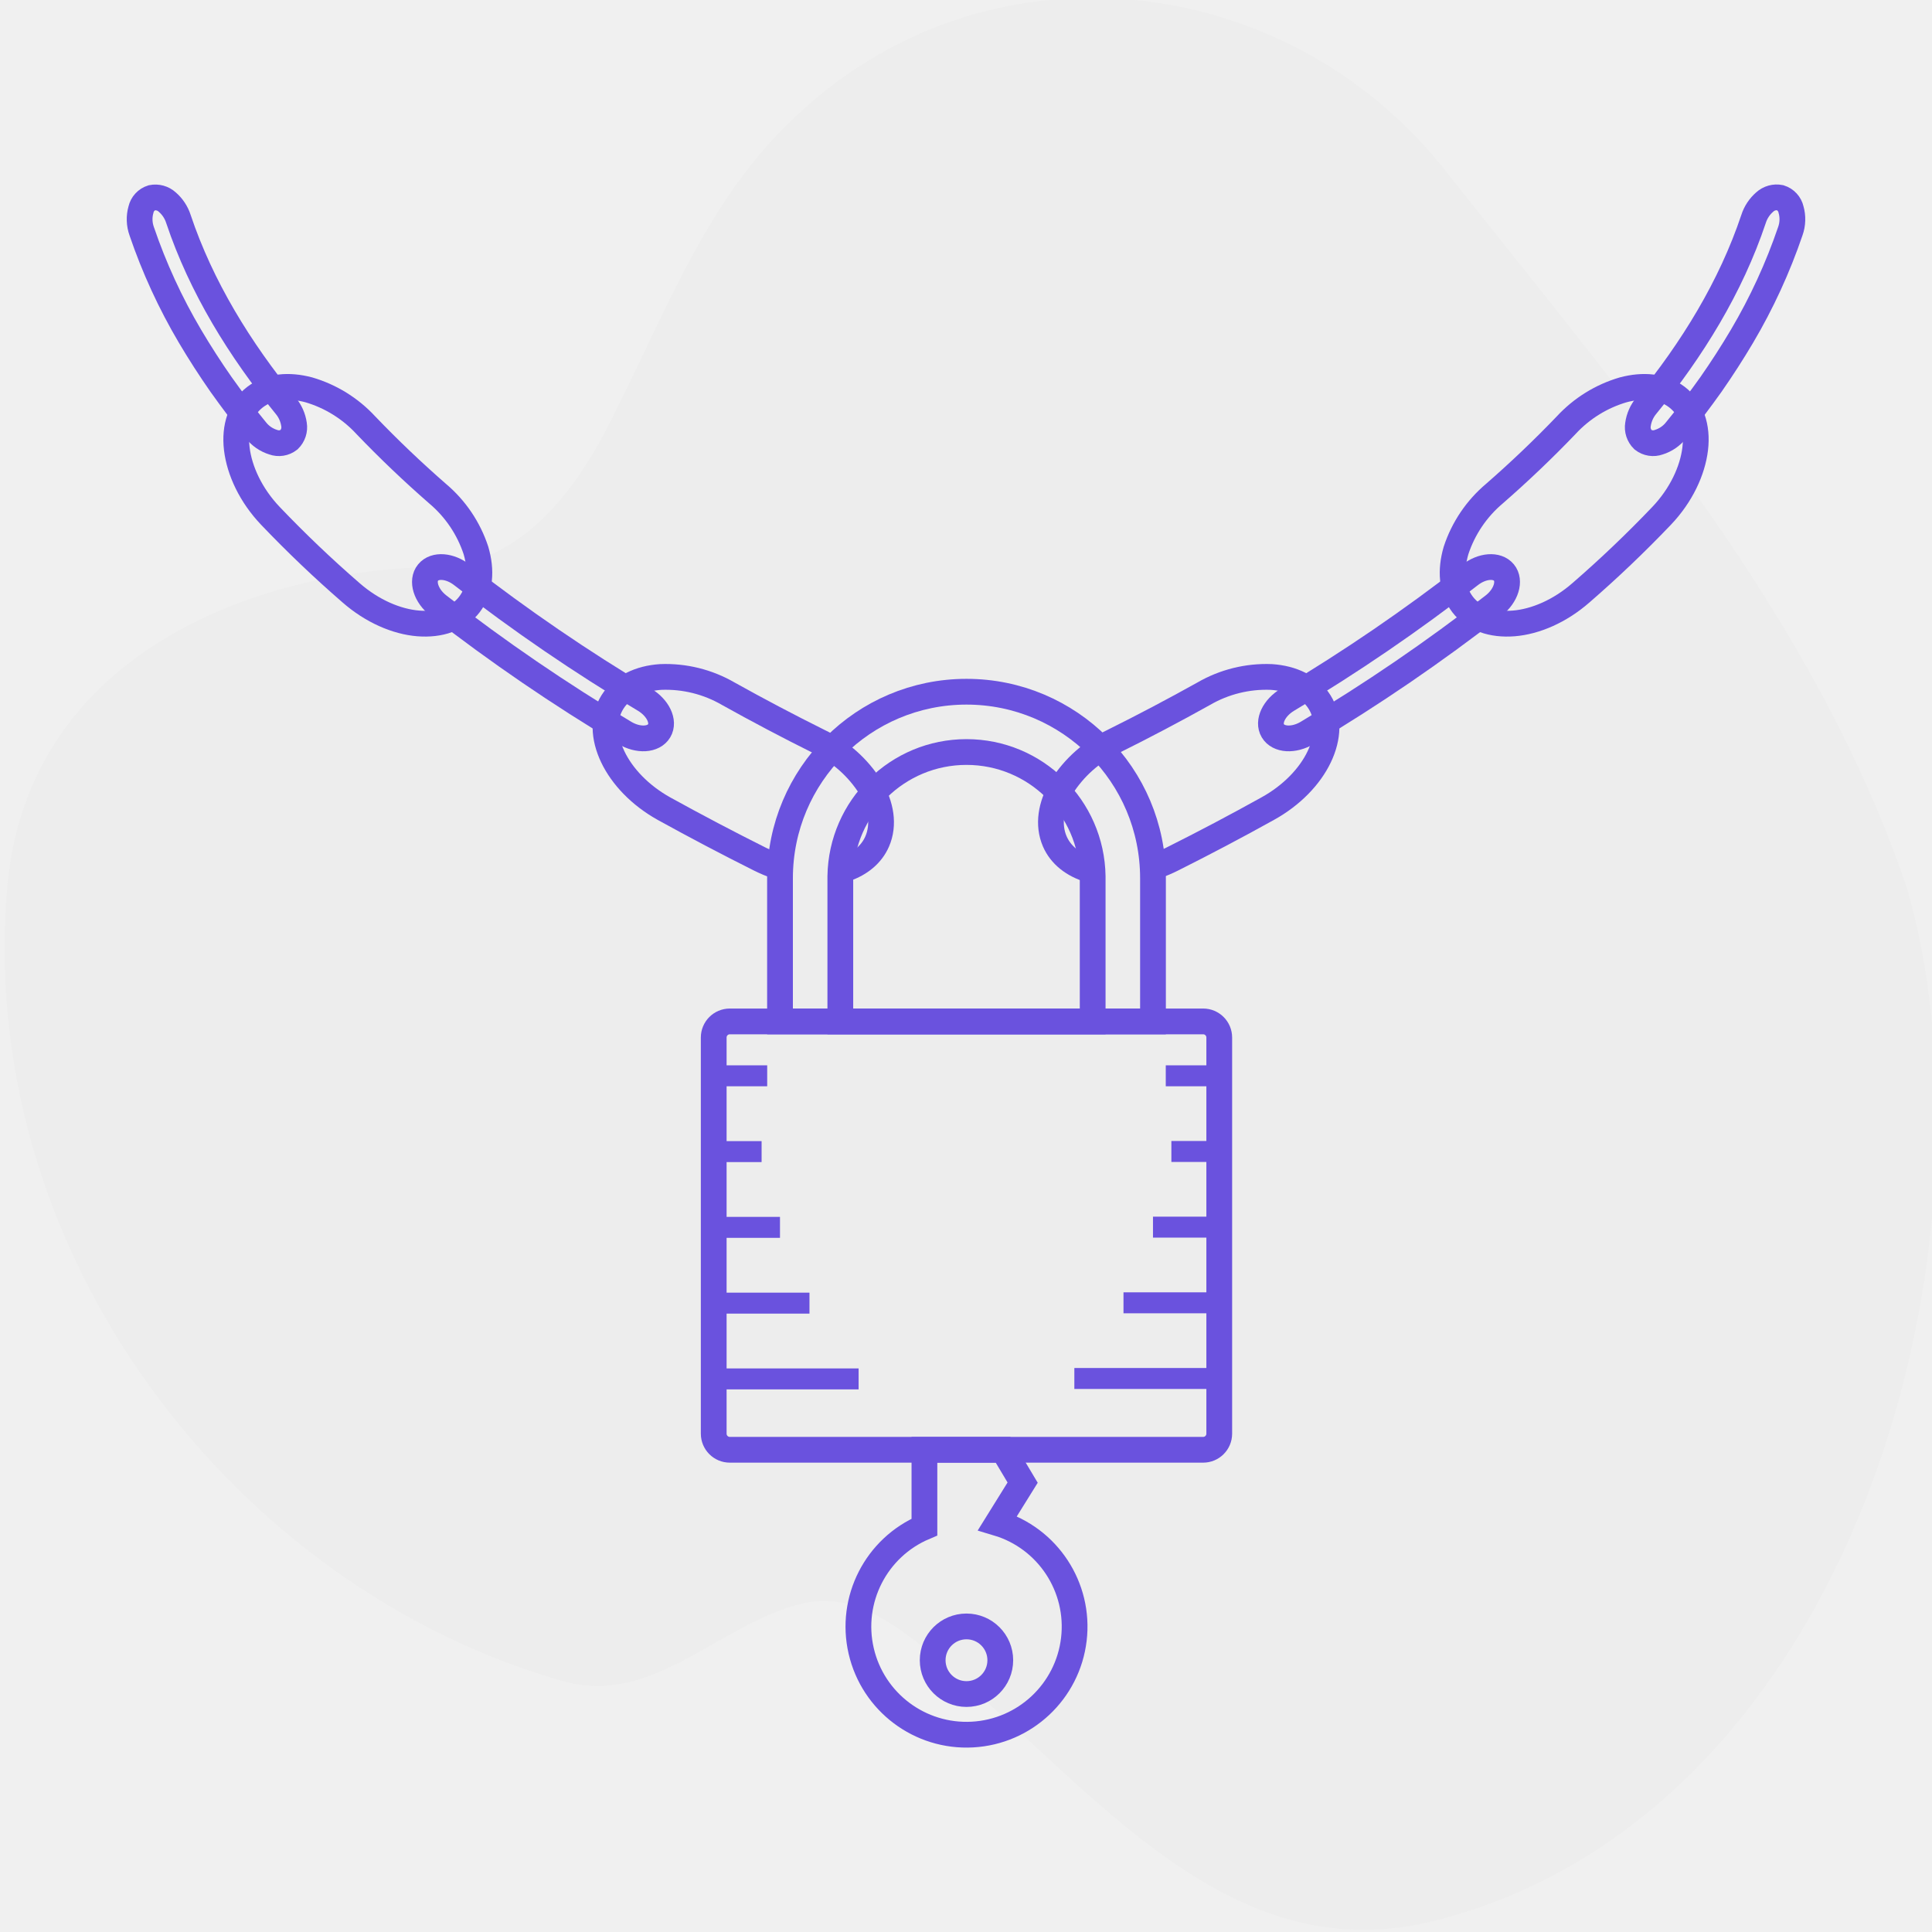
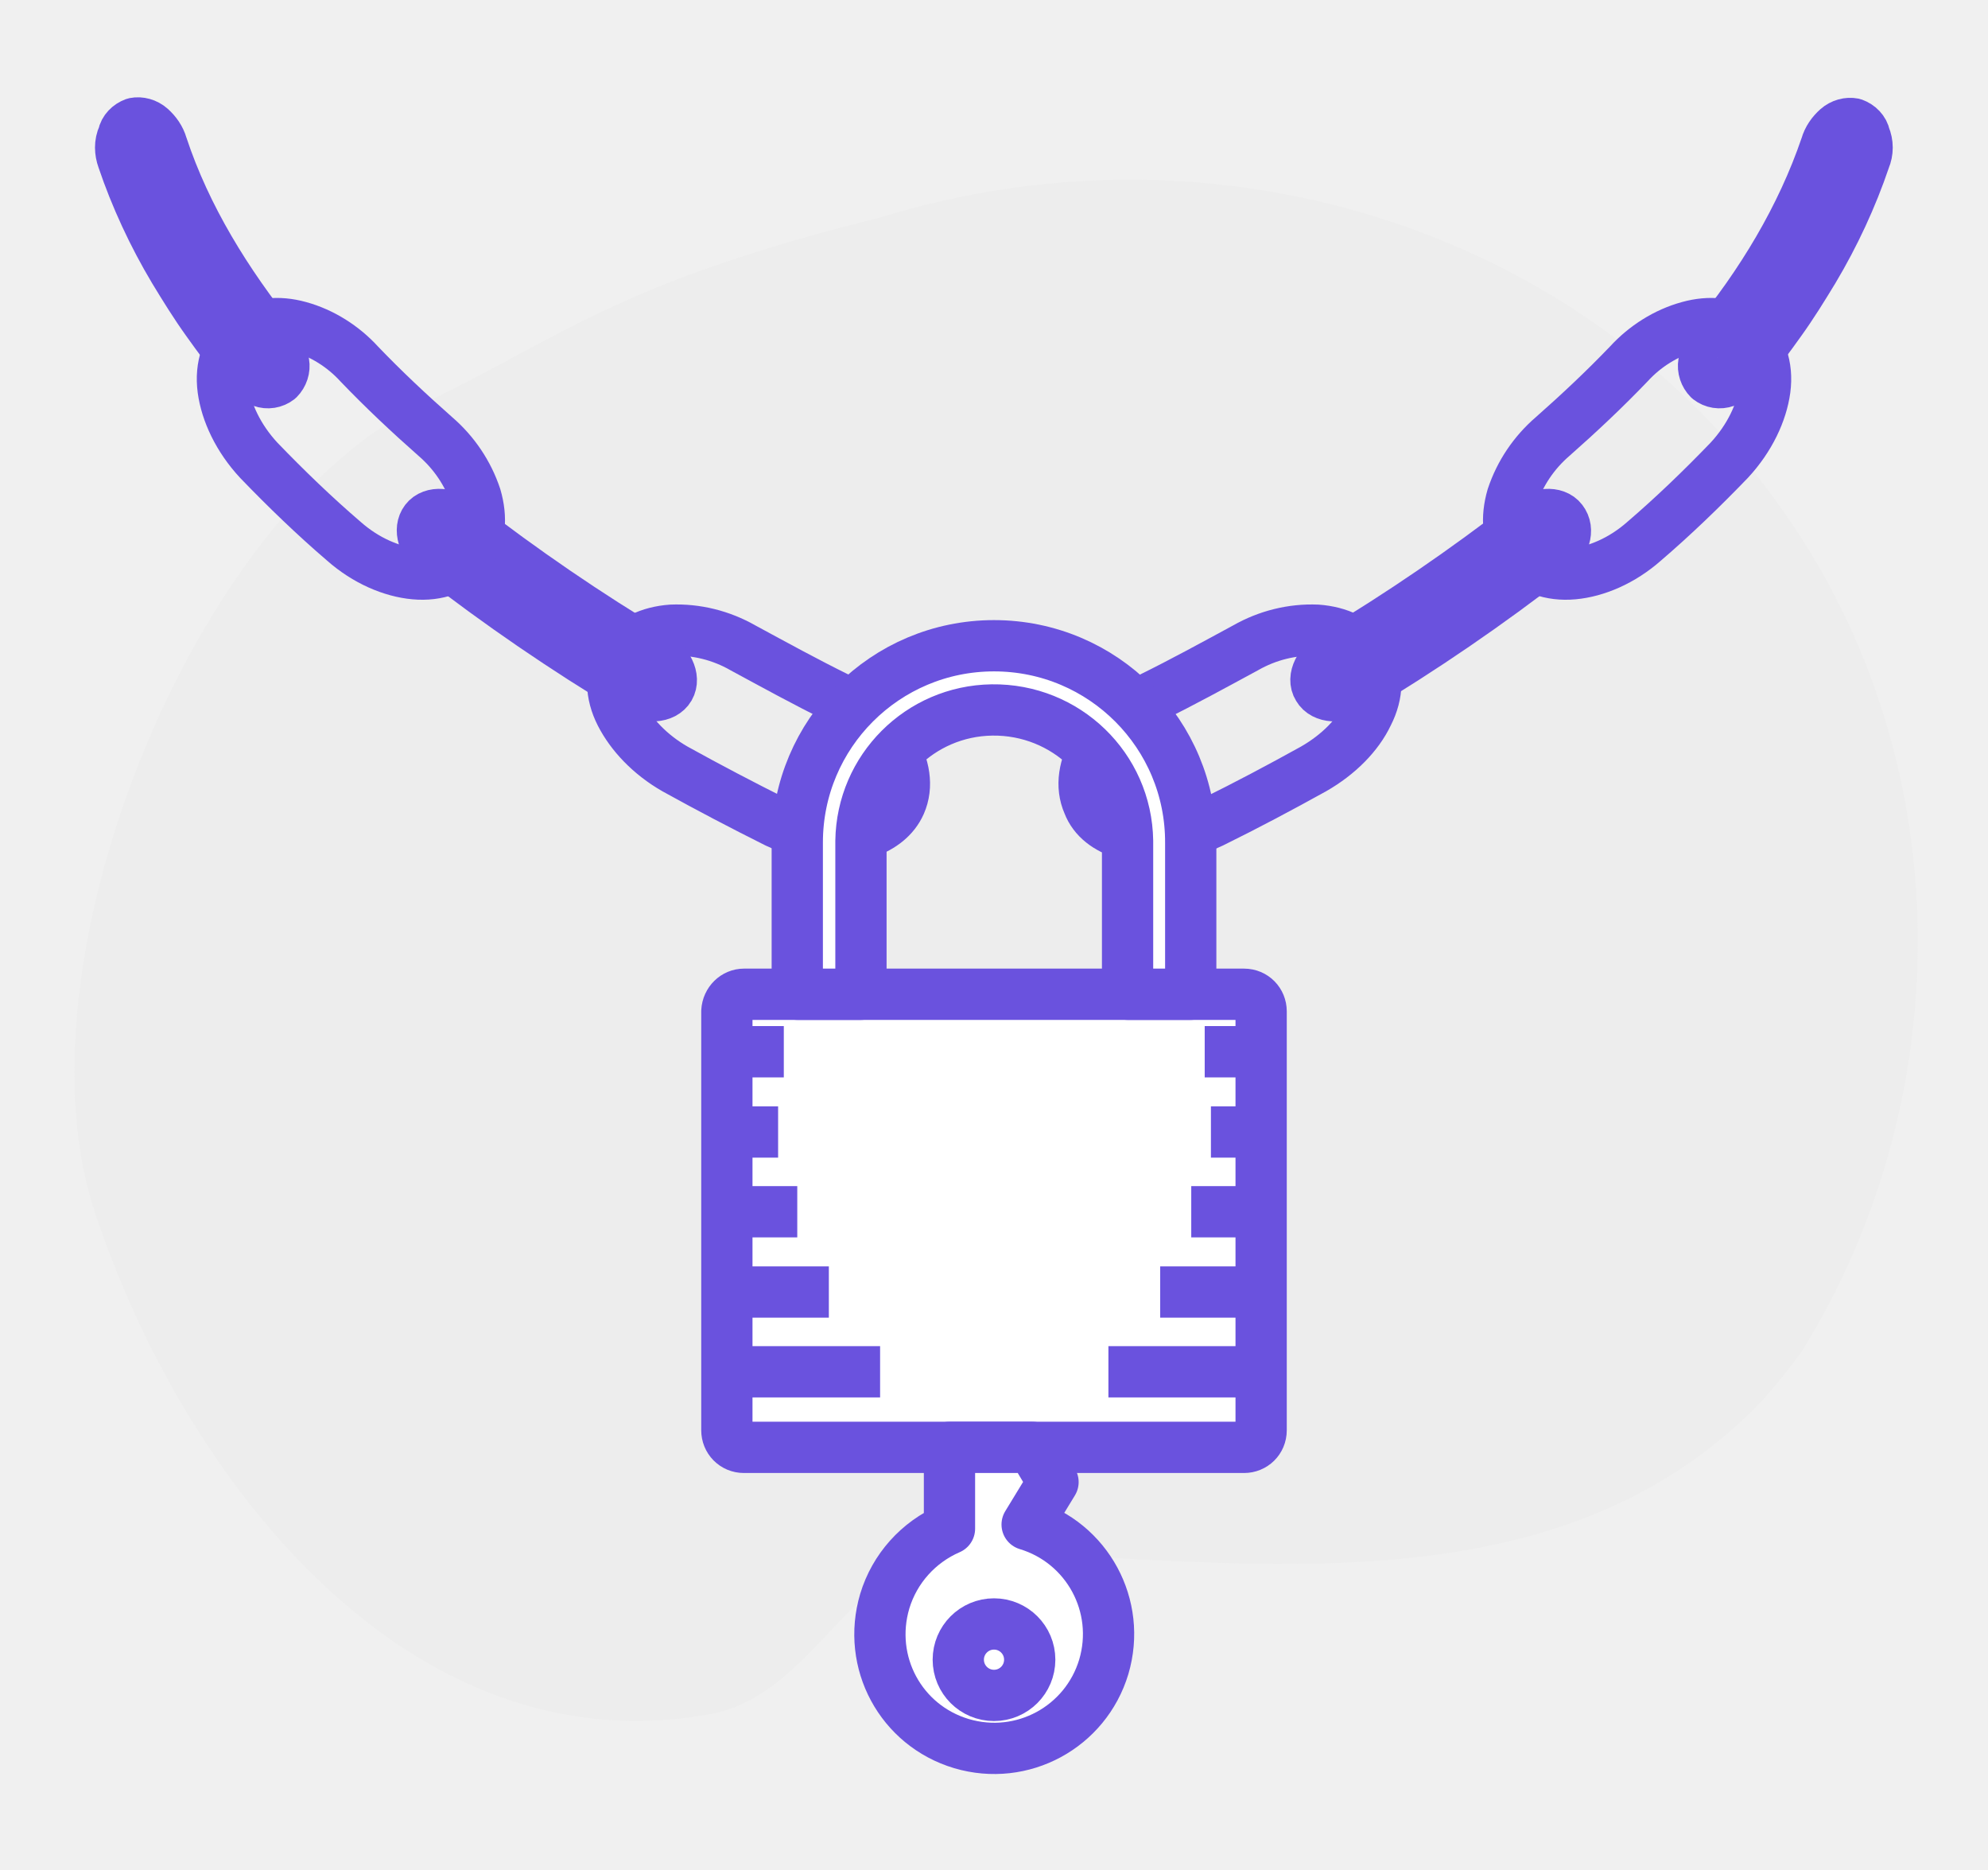
- <svg xmlns="http://www.w3.org/2000/svg" viewBox="0 0 600 600">
-   <defs>
-     <style>.cls-1{opacity:0.7;}.cls-2{fill:#ededed;}.cls-3,.cls-4,.cls-5{fill:none;stroke:#6a52de;stroke-miterlimit:10;}.cls-3{stroke-width:8px;}.cls-4{stroke-width:6.51px;}.cls-5{stroke-width:6.51px;}</style>
-   </defs>
-   <g id="Housemates">
-     <path class="cls-2" d="M598.89,308.11C614.2,423.56,560.6,568.19,444.77,596.7c-67,16.3-109.13-46.85-159.86-86.57-10.53-8.14-22-15.27-35.42-12.22-25.85,6.11-46,31.57-73.71,24.45C73.36,493.84-9,388.93,2.52,272.83c7.66-69.26,75.62-95.74,132.1-96.76,23.93,0,41.16-19.35,52.65-40.74C205.46,100.7,217.9,64,245.66,37.56,305-20.5,399.78-10.31,449.56,53.85c55.52,70.28,113.91,137.5,142.64,221.86A219.32,219.32,0,0,1,598.89,308.11Z" />
-     <rect class="cls-3" x="221.65" y="317.21" width="157" height="133.03" rx="5" ry="5" />
-     <path class="cls-3" d="M338.33,270.1c-5-1.5-8.91-4.52-10.76-8.8h0c-2.23-5.18-1.22-11.17,2.06-16.73a38.59,38.59,0,0,1,16.13-14.33q14.19-7.06,28.05-14.79a38.76,38.76,0,0,1,21-5.21c6.46.43,12,3,15,7.8s2.77,10.94-.12,17S401.18,247,393.7,251.13Q379,259.3,364,266.81a44.4,44.4,0,0,1-5,2.13" />
-     <path class="cls-3" d="M463.86,188.06A569.09,569.09,0,0,1,406,227.59c-4.24,2.54-9,2.23-10.71-.64s.39-7.16,4.54-9.65a556.37,556.37,0,0,0,56.61-38.68c3.8-3,8.51-3.38,10.62-.81S467.77,185,463.86,188.06Z" />
-     <path class="cls-3" d="M516,160.23q-12,12.57-25,23.84c-6.59,5.77-14.19,9-20.89,9.54s-12.53-1.45-15.92-5.93h0c-3.42-4.51-3.81-10.56-2-16.74a39,39,0,0,1,11.92-17.64q11.69-10.2,22.27-21.24a39.08,39.08,0,0,1,17.74-11c6.13-1.62,12.14-1.18,16.64,2.24s6.51,9.28,5.7,16.07S522.12,153.81,516,160.23Z" />
-     <path class="cls-3" d="M556,71.79a174.89,174.89,0,0,1-15,32.62q-4.56,7.7-9.66,15c-3.45,4.83-7,9.59-10.76,14.15a11,11,0,0,1-5.44,3.77,5.11,5.11,0,0,1-4.9-.78,5.38,5.38,0,0,1-1.55-4.73,11.66,11.66,0,0,1,2.59-5.84c14.28-17.47,26.25-36.89,33.31-58a11.62,11.62,0,0,1,3.47-5.25,5.49,5.49,0,0,1,4.78-1.33,5,5,0,0,1,3.38,3.67A11,11,0,0,1,556,71.79Z" />
-     <path class="cls-3" d="M258.37,270.84a24.2,24.2,0,0,0,4.13-1c4.63-1.58,8.18-4.49,9.93-8.54h0c2.23-5.18,1.22-11.17-2.06-16.73a38.59,38.59,0,0,0-16.13-14.33q-14.19-7.06-28.05-14.79a38.76,38.76,0,0,0-21-5.21c-6.46.43-12,3-15,7.8s-2.77,10.94.12,17,8.44,11.94,15.92,16.11Q221,259.3,236,266.81a45.62,45.62,0,0,0,5,2.12" />
-     <path class="cls-3" d="M136.14,188.06A569.09,569.09,0,0,0,194,227.59c4.24,2.54,9,2.23,10.71-.64s-.39-7.16-4.54-9.65a556.37,556.37,0,0,1-56.61-38.68c-3.8-3-8.51-3.38-10.62-.81S132.23,185,136.14,188.06Z" />
-     <path class="cls-3" d="M84,160.23q12,12.57,25,23.84c6.59,5.77,14.19,9,20.89,9.54s12.53-1.45,15.92-5.93h0c3.42-4.51,3.81-10.56,2-16.74a39,39,0,0,0-11.92-17.64q-11.69-10.2-22.27-21.24a39.08,39.08,0,0,0-17.74-11c-6.13-1.62-12.14-1.18-16.64,2.24s-6.51,9.28-5.7,16.07S77.88,153.81,84,160.23Z" />
-     <path class="cls-3" d="M44,71.79a174.89,174.89,0,0,0,15,32.62q4.56,7.7,9.66,15c3.45,4.83,7,9.59,10.76,14.15a11,11,0,0,0,5.44,3.77,5.11,5.11,0,0,0,4.9-.78,5.38,5.38,0,0,0,1.55-4.73A11.66,11.66,0,0,0,88.72,126C74.44,108.51,62.47,89.09,55.41,68a11.62,11.62,0,0,0-3.47-5.25,5.49,5.49,0,0,0-4.78-1.33,5,5,0,0,0-3.38,3.67A11,11,0,0,0,44,71.79Z" />
-     <path class="cls-3" d="M309.78,473a33.57,33.57,0,1,1-22.69,1.24v-24H311.5l6.09,10.2Z" />
-     <circle class="cls-3" cx="300.15" cy="515.6" r="10.5" />
-     <path class="cls-3" d="M300.15,214.82a57.92,57.92,0,0,0-57.91,57.92v44.47H358.07V272.74A57.92,57.92,0,0,0,300.15,214.82Z" />
-     <path class="cls-3" d="M339.34,317.21v-45.1a39.19,39.19,0,0,0-78.37,0v45.1Z" />
-     <line class="cls-4" x1="221.65" y1="334.1" x2="238.26" y2="334.1" />
-     <line class="cls-4" x1="221.65" y1="357.64" x2="236.52" y2="357.64" />
-     <line class="cls-4" x1="221.65" y1="381.17" x2="242.23" y2="381.17" />
-     <line class="cls-4" x1="221.65" y1="404.7" x2="251.39" y2="404.7" />
-     <line class="cls-4" x1="221.65" y1="428.23" x2="266.65" y2="428.23" />
-     <line class="cls-5" x1="378.65" y1="334.1" x2="362.04" y2="334.1" />
-     <line class="cls-5" x1="378.65" y1="357.6" x2="363.78" y2="357.6" />
-     <line class="cls-5" x1="378.65" y1="381.1" x2="358.07" y2="381.1" />
-     <line class="cls-5" x1="378.65" y1="404.6" x2="348.91" y2="404.6" />
-     <line class="cls-5" x1="378.65" y1="428.1" x2="333.65" y2="428.1" />
+ <svg xmlns="http://www.w3.org/2000/svg" version="1.1" id="Layer_1" x="0px" y="0px" viewBox="0 0 384 361" style="enable-background:new 0 0 384 361;" xml:space="preserve">
+   <style type="text/css">
+ 	.st0{fill:#EDEDED;}
+ 	.st1{fill:#FFFFFF;stroke:#6A52DE;stroke-width:9.902;stroke-linejoin:round;stroke-miterlimit:10;}
+ 	.st2{fill:none;stroke:#6A52DE;stroke-width:9.902;stroke-linejoin:round;stroke-miterlimit:10;}
+ </style>
+   <g>
+     <path class="st0" d="M338.8,272.1c-40.6,40.3-101.4,28.6-152.4,27.5c-21.6,0-28.5,27.5-49.1,31.4c-58.9,10.8-102-46.2-118.7-96.1   C1.8,186.7,37.6,98.9,81.6,78c26.6-12.6,36.9-23.2,88.4-36c66.8-20.6,139,3.4,176.3,59.4c32.4,48.1,31.4,111.9,1.7,159.6   C345.1,265,342.1,268.7,338.8,272.1z" />
+     <path class="st1" d="M143.7,192h96.6c1.9,0,3.3,1.5,3.3,3.3v80.9c0,1.9-1.5,3.3-3.3,3.3h-96.6c-1.9,0-3.3-1.5-3.3-3.3v-80.9   C140.5,193.4,142,192,143.7,192z" />
+     <path class="st2" d="M217.2,161c-3.3-1-5.9-2.9-7-5.8l0,0c-1.5-3.4-0.8-7.3,1.4-11c2.5-4.1,6.3-7.3,10.6-9.4   c6.3-3.1,12.3-6.4,18.4-9.7c4.2-2.4,9-3.6,13.8-3.4c4.2,0.3,7.9,2,9.9,5.1c2,3.1,1.9,7.2-0.1,11.1c-1.9,4-5.6,7.8-10.5,10.6   c-6.5,3.6-12.9,7-19.6,10.3c-1.1,0.5-2.2,1-3.3,1.4" />
+     <path class="st2" d="M299.6,107.2c-12.1,9.4-24.8,18.1-38,26c-2.7,1.7-5.9,1.5-7-0.4c-1.2-1.9,0.3-4.7,3-6.4   c12.9-7.7,25.3-16.2,37.2-25.4c2.5-2,5.6-2.2,6.9-0.5C303.1,102.3,302.3,105.1,299.6,107.2z" />
+     <path class="st2" d="M334,88.9c-5.3,5.5-10.8,10.8-16.4,15.6c-4.3,3.8-9.3,5.9-13.7,6.3c-4.4,0.4-8.2-1-10.5-3.9l0,0   c-2.2-2.9-2.5-6.9-1.3-11c1.5-4.5,4.2-8.5,7.8-11.6c5.1-4.5,10-9.1,14.7-14c3.1-3.4,7.2-6,11.6-7.2c4-1.1,8-0.8,11,1.5   c2.9,2.2,4.3,6.1,3.7,10.6C340.3,79.6,338,84.6,334,88.9z" />
+     <path class="st2" d="M360.2,30.7c-2.5,7.4-5.9,14.7-9.9,21.4c-2,3.3-4.1,6.7-6.4,9.9c-2.2,3.1-4.6,6.3-7,9.3   c-0.9,1.2-2.2,2.1-3.6,2.4c-1.1,0.4-2.3,0.2-3.2-0.5c-0.8-0.8-1.2-2-1-3.1c0.2-1.4,0.8-2.7,1.7-3.8c9.4-11.4,17.2-24.3,21.9-38.1   c0.4-1.4,1.2-2.5,2.2-3.4c0.9-0.8,2.1-1.1,3.1-0.9c1.1,0.4,2,1.3,2.2,2.4C360.8,27.7,360.8,29.3,360.2,30.7z" />
+     <path class="st2" d="M167.3,160.8c3-1.1,5.4-2.9,6.6-5.6l0,0c1.5-3.4,0.8-7.3-1.4-11c-2.5-4.1-6.3-7.3-10.6-9.4   c-6.3-3.1-12.3-6.4-18.4-9.7c-4.2-2.4-9-3.6-13.8-3.4c-4.2,0.3-7.9,2-9.9,5.1c-2,3.1-1.9,7.2,0.1,11.1c2,3.9,5.6,7.8,10.5,10.6   c6.5,3.6,13,7,19.6,10.3c1.1,0.5,2.2,1,3.3,1.4" />
+     <path class="st2" d="M84.3,107.2c12.1,9.4,24.8,18.1,38,26c2.7,1.7,5.9,1.5,7-0.4c1.1-1.9-0.3-4.7-3-6.4   c-12.9-7.7-25.3-16.2-37.2-25.4c-2.5-2-5.6-2.2-6.9-0.5S81.7,105.1,84.3,107.2z" />
+     <path class="st2" d="M50,88.9c5.3,5.5,10.8,10.8,16.4,15.6c4.3,3.8,9.3,5.9,13.7,6.3s8.2-1,10.5-3.9l0,0c2.2-2.9,2.5-6.9,1.3-11   c-1.5-4.5-4.2-8.5-7.8-11.6c-5.1-4.5-10-9.1-14.7-14c-3.1-3.4-7.2-6-11.6-7.2c-4-1.1-8-0.8-11,1.5c-2.9,2.2-4.3,6.1-3.7,10.6   C43.7,79.6,46,84.6,50,88.9z" />
+     <path class="st2" d="M23.7,30.7c2.5,7.4,5.9,14.7,9.9,21.4c2,3.3,4.1,6.7,6.4,9.9c2.2,3.1,4.6,6.3,7,9.3c0.9,1.2,2.2,2.1,3.6,2.4   c1.1,0.4,2.3,0.2,3.2-0.5c0.8-0.8,1.2-2,1-3.1c-0.2-1.4-0.8-2.7-1.7-3.8C43.8,54.7,35.9,42,31.3,28.1c-0.4-1.4-1.2-2.5-2.2-3.4   c-0.9-0.8-2.1-1.1-3.1-0.9c-1.1,0.4-2,1.3-2.2,2.4C23.1,27.7,23.2,29.3,23.7,30.7z" />
+     <path class="st1" d="M198.4,294.4c11.6,3.5,18.3,15.7,14.8,27.5c-3.5,11.6-15.7,18.3-27.5,14.8c-11.7-3.5-18.3-15.7-14.8-27.5   c1.9-6.3,6.5-11.4,12.5-14v-15.7h16l4,6.7L198.4,294.4z" />
+     <circle class="st2" cx="192" cy="320.5" r="6.9" />
+     <path class="st1" d="M192,124.7c-21,0-38,17-38,38V192h12.3v-29.6c0.2-13.9,11.4-25.1,25.3-25.3c14.3-0.2,26,11.1,26.2,25.3V192   h12.2v-29.2C230.1,141.8,213.1,124.7,192,124.7z" />
+     <line class="st2" x1="140.5" y1="203.1" x2="151.4" y2="203.1" />
+     <line class="st2" x1="140.5" y1="218.6" x2="150.3" y2="218.6" />
+     <line class="st2" x1="140.5" y1="234" x2="154" y2="234" />
+     <line class="st2" x1="140.5" y1="249.5" x2="160.1" y2="249.5" />
+     <line class="st2" x1="140.5" y1="264.9" x2="170" y2="264.9" />
+     <line class="st2" x1="243.7" y1="203.1" x2="232.7" y2="203.1" />
+     <line class="st2" x1="243.7" y1="218.6" x2="233.9" y2="218.6" />
+     <line class="st2" x1="243.7" y1="234" x2="230.1" y2="234" />
+     <line class="st2" x1="243.7" y1="249.5" x2="224.1" y2="249.5" />
+     <line class="st2" x1="243.7" y1="264.9" x2="214.1" y2="264.9" />
  </g>
</svg>
